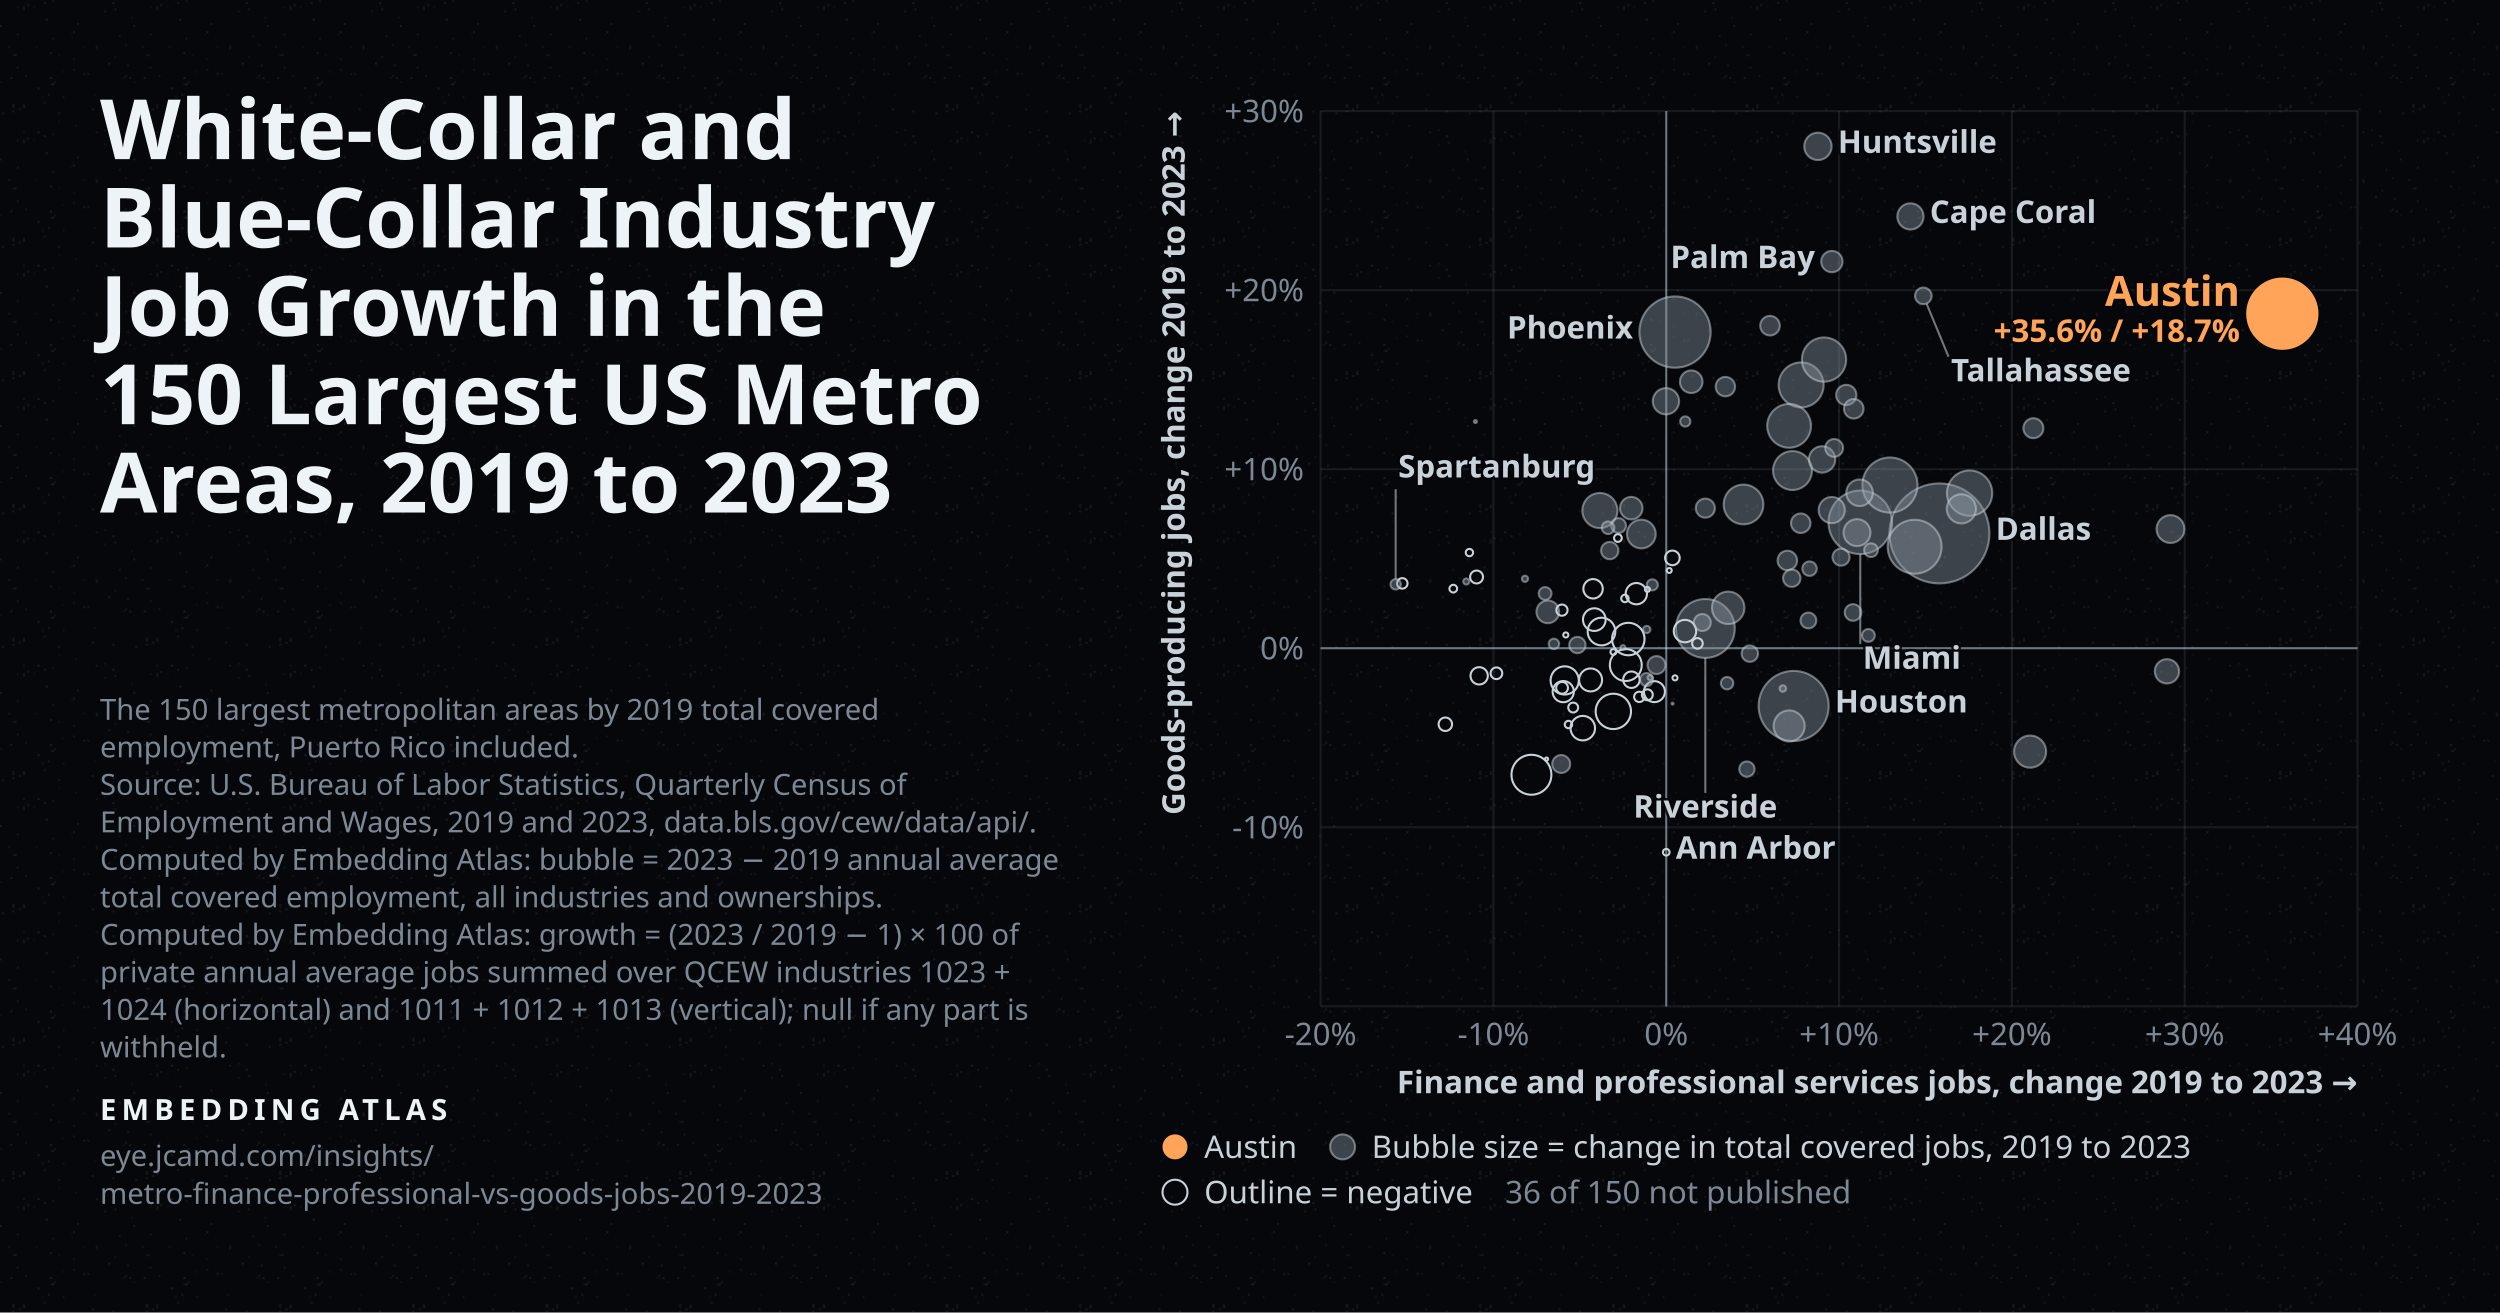
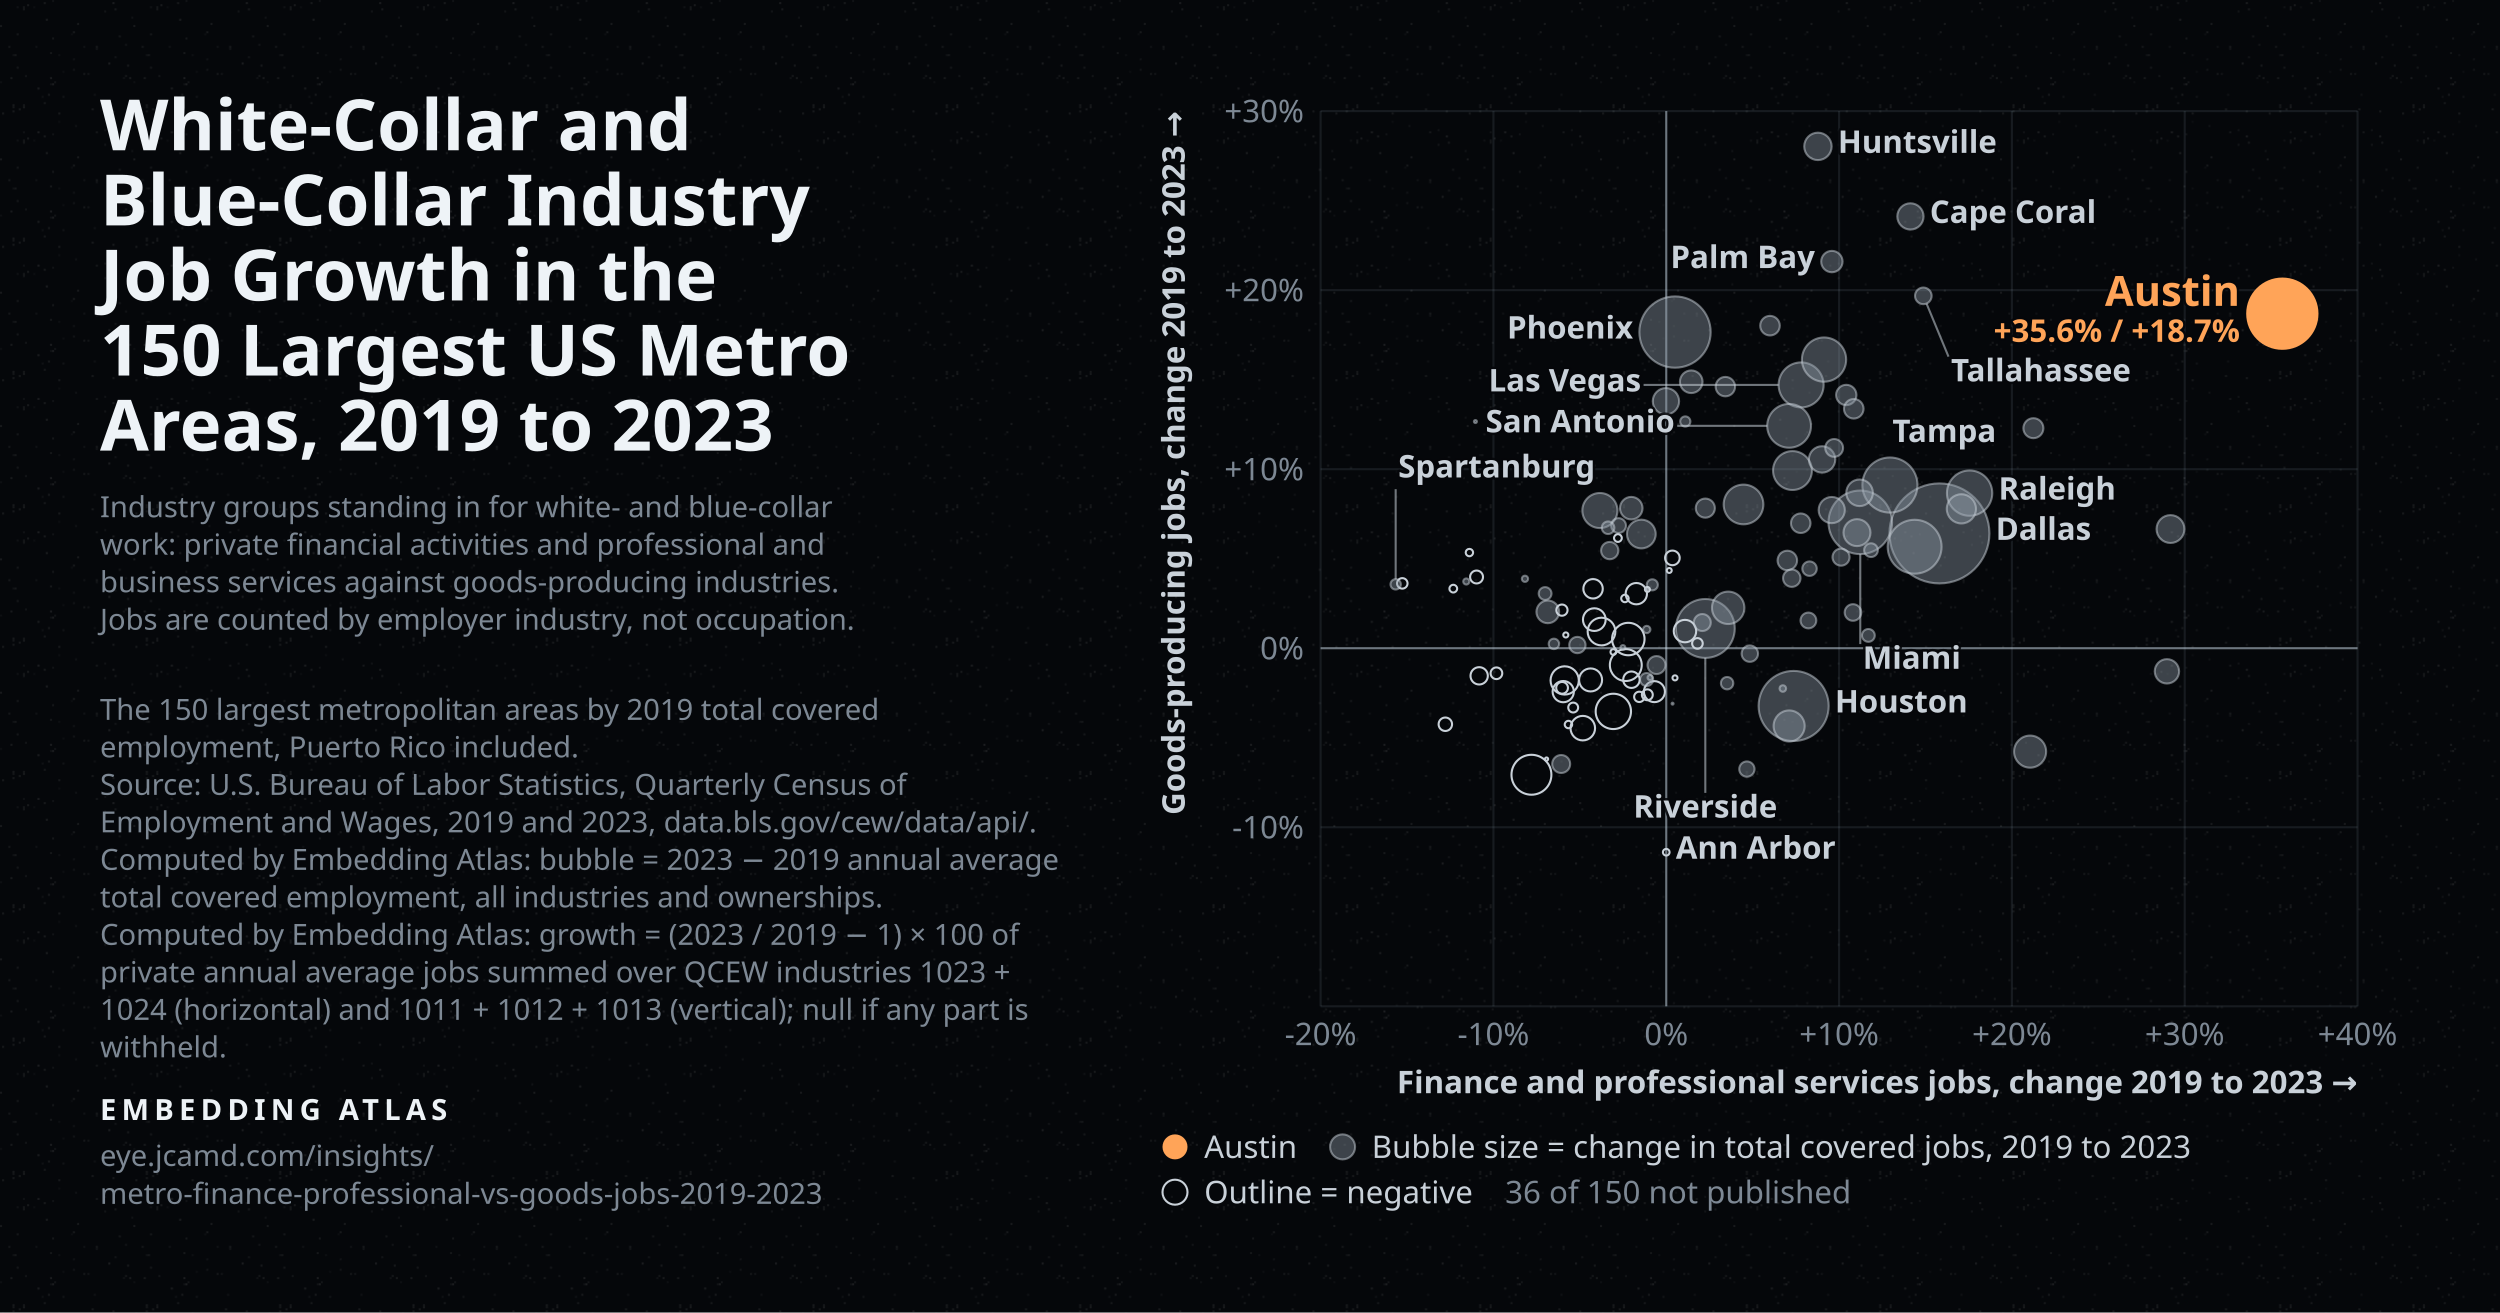
- <svg xmlns="http://www.w3.org/2000/svg" width="1200" height="630" viewBox="0 0 1200 630" role="img" aria-labelledby="ie9edce151e2ad-t ie9edce151e2ad-d" font-family="Geist,system-ui,sans-serif">
+ <svg xmlns="http://www.w3.org/2000/svg" width="1200" height="630" viewBox="0 0 1200 630" role="img" aria-labelledby="ib3ee225562d2b-t ib3ee225562d2b-d" font-family="Geist,system-ui,sans-serif">
  <defs>
-     <pattern id="ie9edce151e2ad-grain" width="64" height="64" patternUnits="userSpaceOnUse">
+     <pattern id="ib3ee225562d2b-grain" width="64" height="64" patternUnits="userSpaceOnUse">
      <rect x="60" y="21" width="1" height="1" fill="#ffffff" fill-opacity="0.05" />
      <rect x="0" y="39" width="1" height="1" fill="#ffffff" fill-opacity="0.03" />
      <rect x="44" y="52" width="1" height="1" fill="#ffffff" fill-opacity="0.07" />
      <rect x="60" y="36" width="1" height="1" fill="#ffffff" fill-opacity="0.06" />
      <rect x="46" y="63" width="1" height="1" fill="#ffffff" fill-opacity="0.06" />
      <rect x="28" y="54" width="1" height="1" fill="#ffffff" fill-opacity="0.07" />
      <rect x="57" y="17" width="1" height="1" fill="#ffffff" fill-opacity="0.06" />
      <rect x="46" y="22" width="1" height="1" fill="#ffffff" fill-opacity="0.07" />
      <rect x="6" y="26" width="1" height="1" fill="#ffffff" fill-opacity="0.04" />
      <rect x="8" y="16" width="1" height="1" fill="#ffffff" fill-opacity="0.06" />
      <rect x="16" y="3" width="1" height="1" fill="#ffffff" fill-opacity="0.03" />
      <rect x="23" y="45" width="1" height="1" fill="#ffffff" fill-opacity="0.07" />
      <rect x="35" y="28" width="1" height="1" fill="#ffffff" fill-opacity="0.04" />
      <rect x="8" y="3" width="1" height="1" fill="#ffffff" fill-opacity="0.04" />
      <rect x="25" y="0" width="1" height="1" fill="#ffffff" fill-opacity="0.04" />
      <rect x="22" y="9" width="1" height="1" fill="#ffffff" fill-opacity="0.08" />
      <rect x="6" y="50" width="1" height="1" fill="#ffffff" fill-opacity="0.07" />
      <rect x="37" y="11" width="1" height="1" fill="#ffffff" fill-opacity="0.07" />
      <rect x="8" y="32" width="1" height="1" fill="#ffffff" fill-opacity="0.06" />
      <rect x="24" y="37" width="1" height="1" fill="#ffffff" fill-opacity="0.08" />
      <rect x="6" y="53" width="1" height="1" fill="#ffffff" fill-opacity="0.07" />
      <rect x="9" y="52" width="1" height="1" fill="#ffffff" fill-opacity="0.07" />
      <rect x="42" y="35" width="1" height="1" fill="#ffffff" fill-opacity="0.05" />
      <rect x="63" y="8" width="1" height="1" fill="#ffffff" fill-opacity="0.04" />
      <rect x="18" y="42" width="1" height="1" fill="#ffffff" fill-opacity="0.08" />
      <rect x="40" y="35" width="1" height="1" fill="#ffffff" fill-opacity="0.06" />
      <rect x="11" y="51" width="1" height="1" fill="#ffffff" fill-opacity="0.07" />
      <rect x="26" y="39" width="1" height="1" fill="#ffffff" fill-opacity="0.05" />
      <rect x="21" y="1" width="1" height="1" fill="#ffffff" fill-opacity="0.07" />
      <rect x="1" y="54" width="1" height="1" fill="#ffffff" fill-opacity="0.07" />
      <rect x="30" y="34" width="1" height="1" fill="#ffffff" fill-opacity="0.03" />
      <rect x="45" y="45" width="1" height="1" fill="#ffffff" fill-opacity="0.04" />
      <rect x="36" y="60" width="1" height="1" fill="#ffffff" fill-opacity="0.04" />
      <rect x="62" y="37" width="1" height="1" fill="#ffffff" fill-opacity="0.07" />
      <rect x="17" y="22" width="1" height="1" fill="#ffffff" fill-opacity="0.04" />
      <rect x="59" y="37" width="1" height="1" fill="#ffffff" fill-opacity="0.04" />
      <rect x="52" y="30" width="1" height="1" fill="#ffffff" fill-opacity="0.08" />
      <rect x="28" y="58" width="1" height="1" fill="#ffffff" fill-opacity="0.03" />
      <rect x="11" y="4" width="1" height="1" fill="#ffffff" fill-opacity="0.06" />
      <rect x="34" y="16" width="1" height="1" fill="#ffffff" fill-opacity="0.03" />
      <rect x="20" y="46" width="1" height="1" fill="#ffffff" fill-opacity="0.04" />
      <rect x="25" y="40" width="1" height="1" fill="#ffffff" fill-opacity="0.08" />
      <rect x="40" y="22" width="1" height="1" fill="#ffffff" fill-opacity="0.04" />
      <rect x="35" y="15" width="1" height="1" fill="#ffffff" fill-opacity="0.07" />
      <rect x="11" y="3" width="1" height="1" fill="#ffffff" fill-opacity="0.06" />
      <rect x="21" y="49" width="1" height="1" fill="#ffffff" fill-opacity="0.06" />
      <rect x="11" y="50" width="1" height="1" fill="#ffffff" fill-opacity="0.06" />
      <rect x="0" y="12" width="1" height="1" fill="#ffffff" fill-opacity="0.07" />
      <rect x="55" y="4" width="1" height="1" fill="#ffffff" fill-opacity="0.07" />
      <rect x="7" y="26" width="1" height="1" fill="#ffffff" fill-opacity="0.06" />
      <rect x="61" y="31" width="1" height="1" fill="#ffffff" fill-opacity="0.07" />
      <rect x="35" y="33" width="1" height="1" fill="#ffffff" fill-opacity="0.05" />
      <rect x="54" y="1" width="1" height="1" fill="#ffffff" fill-opacity="0.08" />
      <rect x="46" y="23" width="1" height="1" fill="#ffffff" fill-opacity="0.05" />
      <rect x="12" y="36" width="1" height="1" fill="#ffffff" fill-opacity="0.05" />
      <rect x="50" y="5" width="1" height="1" fill="#ffffff" fill-opacity="0.05" />
      <rect x="5" y="37" width="1" height="1" fill="#ffffff" fill-opacity="0.07" />
      <rect x="30" y="46" width="1" height="1" fill="#ffffff" fill-opacity="0.05" />
      <rect x="18" y="63" width="1" height="1" fill="#ffffff" fill-opacity="0.08" />
      <rect x="6" y="51" width="1" height="1" fill="#ffffff" fill-opacity="0.06" />
      <rect x="11" y="63" width="1" height="1" fill="#ffffff" fill-opacity="0.04" />
      <rect x="4" y="22" width="1" height="1" fill="#ffffff" fill-opacity="0.06" />
      <rect x="24" y="40" width="1" height="1" fill="#ffffff" fill-opacity="0.04" />
      <rect x="24" y="25" width="1" height="1" fill="#ffffff" fill-opacity="0.06" />
      <rect x="25" y="18" width="1" height="1" fill="#ffffff" fill-opacity="0.06" />
      <rect x="28" y="26" width="1" height="1" fill="#ffffff" fill-opacity="0.03" />
      <rect x="55" y="27" width="1" height="1" fill="#ffffff" fill-opacity="0.05" />
      <rect x="54" y="53" width="1" height="1" fill="#ffffff" fill-opacity="0.07" />
      <rect x="50" y="62" width="1" height="1" fill="#ffffff" fill-opacity="0.04" />
      <rect x="13" y="2" width="1" height="1" fill="#ffffff" fill-opacity="0.07" />
    </pattern>
  </defs>
  <rect x="0" y="0" width="1200" height="630" fill="#05070a" />
-   <rect x="0" y="0" width="1200" height="630" fill="url(#ie9edce151e2ad-grain)" />
+   <rect x="0" y="0" width="1200" height="630" fill="url(#ib3ee225562d2b-grain)" />
  <line x1="633.89" y1="53.33" x2="633.89" y2="483.02" stroke="#b4d2eb" stroke-opacity="0.1" stroke-width="1" />
  <line x1="716.85" y1="53.33" x2="716.85" y2="483.02" stroke="#b4d2eb" stroke-opacity="0.1" stroke-width="1" />
  <line x1="799.8" y1="53.33" x2="799.8" y2="483.02" stroke="#b4d2eb" stroke-opacity="0.1" stroke-width="1" />
  <line x1="882.76" y1="53.33" x2="882.76" y2="483.02" stroke="#b4d2eb" stroke-opacity="0.1" stroke-width="1" />
  <line x1="965.71" y1="53.33" x2="965.71" y2="483.02" stroke="#b4d2eb" stroke-opacity="0.1" stroke-width="1" />
  <line x1="1048.67" y1="53.33" x2="1048.67" y2="483.02" stroke="#b4d2eb" stroke-opacity="0.1" stroke-width="1" />
  <line x1="1131.62" y1="53.33" x2="1131.62" y2="483.02" stroke="#b4d2eb" stroke-opacity="0.1" stroke-width="1" />
  <line x1="633.89" y1="483.02" x2="1131.62" y2="483.02" stroke="#b4d2eb" stroke-opacity="0.1" stroke-width="1" />
  <line x1="633.89" y1="397.08" x2="1131.62" y2="397.08" stroke="#b4d2eb" stroke-opacity="0.1" stroke-width="1" />
  <line x1="633.89" y1="311.14" x2="1131.62" y2="311.14" stroke="#b4d2eb" stroke-opacity="0.1" stroke-width="1" />
  <line x1="633.89" y1="225.21" x2="1131.62" y2="225.21" stroke="#b4d2eb" stroke-opacity="0.1" stroke-width="1" />
  <line x1="633.89" y1="139.26" x2="1131.62" y2="139.26" stroke="#b4d2eb" stroke-opacity="0.1" stroke-width="1" />
  <line x1="633.89" y1="53.32" x2="1131.62" y2="53.32" stroke="#b4d2eb" stroke-opacity="0.1" stroke-width="1" />
  <line x1="799.8" y1="53.33" x2="799.8" y2="483.02" stroke="#d6e6f2" stroke-opacity="0.45" stroke-width="1" />
  <line x1="633.89" y1="311.14" x2="1131.62" y2="311.14" stroke="#d6e6f2" stroke-opacity="0.45" stroke-width="1" />
  <circle cx="930.93" cy="256.04" r="24" fill="#8b96a3" fill-opacity="0.42" stroke="#c9d1d9" stroke-opacity="0.5" stroke-width="1" />
  <circle cx="1095.52" cy="150.57" r="17.35" fill="#ffa458" />
  <circle cx="804.01" cy="159.39" r="17.11" fill="#8b96a3" fill-opacity="0.42" stroke="#c9d1d9" stroke-opacity="0.5" stroke-width="1" />
  <circle cx="860.95" cy="338.86" r="16.82" fill="#8b96a3" fill-opacity="0.42" stroke="#c9d1d9" stroke-opacity="0.5" stroke-width="1" />
  <circle cx="892.93" cy="250.71" r="15.26" fill="#8b96a3" fill-opacity="0.42" stroke="#c9d1d9" stroke-opacity="0.5" stroke-width="1" />
  <circle cx="818.55" cy="301.66" r="14.14" fill="#8b96a3" fill-opacity="0.42" stroke="#c9d1d9" stroke-opacity="0.5" stroke-width="1" />
  <circle cx="907.16" cy="232.82" r="13.23" fill="#8b96a3" fill-opacity="0.42" stroke="#c9d1d9" stroke-opacity="0.5" stroke-width="1" />
  <circle cx="919.02" cy="262.43" r="12.94" fill="#8b96a3" fill-opacity="0.42" stroke="#c9d1d9" stroke-opacity="0.5" stroke-width="1" />
  <circle cx="945.41" cy="236.7" r="10.88" fill="#8b96a3" fill-opacity="0.42" stroke="#c9d1d9" stroke-opacity="0.5" stroke-width="1" />
  <circle cx="864.54" cy="184.76" r="10.81" fill="#8b96a3" fill-opacity="0.42" stroke="#c9d1d9" stroke-opacity="0.5" stroke-width="1" />
  <circle cx="875.54" cy="172.6" r="10.62" fill="#8b96a3" fill-opacity="0.42" stroke="#c9d1d9" stroke-opacity="0.5" stroke-width="1" />
  <circle cx="858.77" cy="204.4" r="10.51" fill="#8b96a3" fill-opacity="0.42" stroke="#c9d1d9" stroke-opacity="0.5" stroke-width="1" />
  <circle cx="735.09" cy="371.88" r="9.58" fill="none" stroke="#c9d1d9" stroke-width="1" />
  <circle cx="836.89" cy="242.14" r="9.53" fill="#8b96a3" fill-opacity="0.42" stroke="#c9d1d9" stroke-opacity="0.5" stroke-width="1" />
  <circle cx="860.39" cy="225.86" r="9.33" fill="#8b96a3" fill-opacity="0.42" stroke="#c9d1d9" stroke-opacity="0.5" stroke-width="1" />
  <circle cx="774.4" cy="341.47" r="8.48" fill="none" stroke="#c9d1d9" stroke-width="1" />
  <circle cx="767.95" cy="245.06" r="8.42" fill="#8b96a3" fill-opacity="0.42" stroke="#c9d1d9" stroke-opacity="0.5" stroke-width="1" />
  <circle cx="781.59" cy="306.74" r="7.79" fill="none" stroke="#c9d1d9" stroke-width="1" />
  <circle cx="829.53" cy="291.75" r="7.78" fill="#8b96a3" fill-opacity="0.42" stroke="#c9d1d9" stroke-opacity="0.5" stroke-width="1" />
  <circle cx="974.45" cy="360.78" r="7.7" fill="#8b96a3" fill-opacity="0.42" stroke="#c9d1d9" stroke-opacity="0.5" stroke-width="1" />
  <circle cx="780.38" cy="319.23" r="7.65" fill="none" stroke="#c9d1d9" stroke-width="1" />
  <circle cx="858.79" cy="348.47" r="7.46" fill="#8b96a3" fill-opacity="0.42" stroke="#c9d1d9" stroke-opacity="0.5" stroke-width="1" />
  <circle cx="941.46" cy="244.25" r="7.01" fill="#8b96a3" fill-opacity="0.42" stroke="#c9d1d9" stroke-opacity="0.5" stroke-width="1" />
  <circle cx="787.84" cy="256.33" r="6.9" fill="#8b96a3" fill-opacity="0.42" stroke="#c9d1d9" stroke-opacity="0.5" stroke-width="1" />
  <circle cx="751.05" cy="326.61" r="6.78" fill="none" stroke="#c9d1d9" stroke-width="1" />
  <circle cx="1041.84" cy="253.94" r="6.69" fill="#8b96a3" fill-opacity="0.42" stroke="#c9d1d9" stroke-opacity="0.5" stroke-width="1" />
  <circle cx="768.72" cy="303.14" r="6.65" fill="none" stroke="#c9d1d9" stroke-width="1" />
  <circle cx="872.61" cy="70.26" r="6.58" fill="#8b96a3" fill-opacity="0.42" stroke="#c9d1d9" stroke-opacity="0.5" stroke-width="1" />
  <circle cx="891.35" cy="255.66" r="6.48" fill="#8b96a3" fill-opacity="0.42" stroke="#c9d1d9" stroke-opacity="0.5" stroke-width="1" />
  <circle cx="892.6" cy="236.54" r="6.39" fill="#8b96a3" fill-opacity="0.42" stroke="#c9d1d9" stroke-opacity="0.5" stroke-width="1" />
  <circle cx="874.6" cy="220.52" r="6.34" fill="#8b96a3" fill-opacity="0.42" stroke="#c9d1d9" stroke-opacity="0.5" stroke-width="1" />
  <circle cx="799.65" cy="192.6" r="6.32" fill="#8b96a3" fill-opacity="0.42" stroke="#c9d1d9" stroke-opacity="0.5" stroke-width="1" />
  <circle cx="917.01" cy="103.88" r="6.3" fill="#8b96a3" fill-opacity="0.42" stroke="#c9d1d9" stroke-opacity="0.5" stroke-width="1" />
  <circle cx="879.24" cy="244.83" r="6.29" fill="#8b96a3" fill-opacity="0.42" stroke="#c9d1d9" stroke-opacity="0.5" stroke-width="1" />
  <circle cx="759.74" cy="349.51" r="5.89" fill="none" stroke="#c9d1d9" stroke-width="1" />
  <circle cx="1040.13" cy="322.24" r="5.85" fill="#8b96a3" fill-opacity="0.42" stroke="#c9d1d9" stroke-opacity="0.5" stroke-width="1" />
  <circle cx="763.48" cy="326.37" r="5.52" fill="none" stroke="#c9d1d9" stroke-width="1" />
  <circle cx="765.27" cy="297.42" r="5.45" fill="none" stroke="#c9d1d9" stroke-width="1" />
  <circle cx="742.94" cy="293.69" r="5.45" fill="#8b96a3" fill-opacity="0.42" stroke="#c9d1d9" stroke-opacity="0.5" stroke-width="1" />
  <circle cx="811.79" cy="183.24" r="5.43" fill="#8b96a3" fill-opacity="0.42" stroke="#c9d1d9" stroke-opacity="0.5" stroke-width="1" />
  <circle cx="783.01" cy="243.92" r="5.41" fill="#8b96a3" fill-opacity="0.42" stroke="#c9d1d9" stroke-opacity="0.5" stroke-width="1" />
  <circle cx="808.79" cy="302.92" r="5.39" fill="none" stroke="#c9d1d9" stroke-width="1" />
  <circle cx="879.3" cy="125.55" r="5.13" fill="#8b96a3" fill-opacity="0.42" stroke="#c9d1d9" stroke-opacity="0.5" stroke-width="1" />
  <circle cx="785.44" cy="284.96" r="5.12" fill="none" stroke="#c9d1d9" stroke-width="1" />
  <circle cx="750.35" cy="331.98" r="5.1" fill="none" stroke="#c9d1d9" stroke-width="1" />
  <circle cx="794.12" cy="331.99" r="5.04" fill="none" stroke="#c9d1d9" stroke-width="1" />
  <circle cx="886.21" cy="189.59" r="4.88" fill="#8b96a3" fill-opacity="0.42" stroke="#c9d1d9" stroke-opacity="0.5" stroke-width="1" />
  <circle cx="976.03" cy="205.53" r="4.8" fill="#8b96a3" fill-opacity="0.42" stroke="#c9d1d9" stroke-opacity="0.5" stroke-width="1" />
  <circle cx="889.81" cy="196.21" r="4.7" fill="#8b96a3" fill-opacity="0.42" stroke="#c9d1d9" stroke-opacity="0.5" stroke-width="1" />
  <circle cx="849.6" cy="156.32" r="4.7" fill="#8b96a3" fill-opacity="0.42" stroke="#c9d1d9" stroke-opacity="0.5" stroke-width="1" />
  <circle cx="864.35" cy="251.15" r="4.69" fill="#8b96a3" fill-opacity="0.42" stroke="#c9d1d9" stroke-opacity="0.5" stroke-width="1" />
  <circle cx="857.92" cy="269.03" r="4.69" fill="#8b96a3" fill-opacity="0.42" stroke="#c9d1d9" stroke-opacity="0.5" stroke-width="1" />
  <circle cx="764.67" cy="282.62" r="4.66" fill="none" stroke="#c9d1d9" stroke-width="1" />
  <circle cx="828.18" cy="185.58" r="4.66" fill="#8b96a3" fill-opacity="0.42" stroke="#c9d1d9" stroke-opacity="0.5" stroke-width="1" />
  <circle cx="818.55" cy="243.9" r="4.59" fill="#8b96a3" fill-opacity="0.42" stroke="#c9d1d9" stroke-opacity="0.5" stroke-width="1" />
  <circle cx="749.37" cy="366.72" r="4.32" fill="#8b96a3" fill-opacity="0.42" stroke="#c9d1d9" stroke-opacity="0.5" stroke-width="1" />
  <circle cx="795.12" cy="319.23" r="4.32" fill="#8b96a3" fill-opacity="0.42" stroke="#c9d1d9" stroke-opacity="0.5" stroke-width="1" />
  <circle cx="880.4" cy="215.01" r="4.28" fill="#8b96a3" fill-opacity="0.42" stroke="#c9d1d9" stroke-opacity="0.5" stroke-width="1" />
  <circle cx="860.05" cy="277.52" r="4.19" fill="#8b96a3" fill-opacity="0.42" stroke="#c9d1d9" stroke-opacity="0.5" stroke-width="1" />
  <circle cx="772.67" cy="264.28" r="4.16" fill="#8b96a3" fill-opacity="0.42" stroke="#c9d1d9" stroke-opacity="0.5" stroke-width="1" />
  <circle cx="710" cy="324.4" r="4.16" fill="none" stroke="#c9d1d9" stroke-width="1" />
  <circle cx="883.7" cy="267.43" r="4.1" fill="#8b96a3" fill-opacity="0.42" stroke="#c9d1d9" stroke-opacity="0.5" stroke-width="1" />
  <circle cx="817.1" cy="298.81" r="4.08" fill="#8b96a3" fill-opacity="0.42" stroke="#c9d1d9" stroke-opacity="0.5" stroke-width="1" />
  <circle cx="889.43" cy="293.99" r="3.99" fill="#8b96a3" fill-opacity="0.42" stroke="#c9d1d9" stroke-opacity="0.5" stroke-width="1" />
  <circle cx="923.2" cy="142.01" r="3.99" fill="#8b96a3" fill-opacity="0.42" stroke="#c9d1d9" stroke-opacity="0.5" stroke-width="1" />
  <circle cx="783.09" cy="326.26" r="3.95" fill="none" stroke="#c9d1d9" stroke-width="1" />
  <circle cx="839.92" cy="313.75" r="3.94" fill="#8b96a3" fill-opacity="0.42" stroke="#c9d1d9" stroke-opacity="0.5" stroke-width="1" />
  <circle cx="757.15" cy="309.61" r="3.92" fill="#8b96a3" fill-opacity="0.42" stroke="#c9d1d9" stroke-opacity="0.5" stroke-width="1" />
  <circle cx="868.04" cy="297.83" r="3.79" fill="#8b96a3" fill-opacity="0.42" stroke="#c9d1d9" stroke-opacity="0.5" stroke-width="1" />
  <circle cx="838.51" cy="369.16" r="3.67" fill="#8b96a3" fill-opacity="0.42" stroke="#c9d1d9" stroke-opacity="0.5" stroke-width="1" />
  <circle cx="776.91" cy="252.27" r="3.56" fill="#8b96a3" fill-opacity="0.42" stroke="#c9d1d9" stroke-opacity="0.5" stroke-width="1" />
  <circle cx="802.75" cy="267.79" r="3.51" fill="none" stroke="#c9d1d9" stroke-width="1" />
  <circle cx="868.58" cy="272.96" r="3.47" fill="#8b96a3" fill-opacity="0.42" stroke="#c9d1d9" stroke-opacity="0.5" stroke-width="1" />
  <circle cx="898.08" cy="264.08" r="3.3" fill="#8b96a3" fill-opacity="0.42" stroke="#c9d1d9" stroke-opacity="0.5" stroke-width="1" />
  <circle cx="693.76" cy="347.64" r="3.23" fill="none" stroke="#c9d1d9" stroke-width="1" />
  <circle cx="790.37" cy="326.19" r="3.14" fill="#8b96a3" fill-opacity="0.42" stroke="#c9d1d9" stroke-opacity="0.5" stroke-width="1" />
  <circle cx="708.75" cy="276.96" r="3.1" fill="none" stroke="#c9d1d9" stroke-width="1" />
  <circle cx="741.65" cy="284.89" r="3.08" fill="#8b96a3" fill-opacity="0.42" stroke="#c9d1d9" stroke-opacity="0.5" stroke-width="1" />
  <circle cx="896.82" cy="305" r="3.08" fill="#8b96a3" fill-opacity="0.42" stroke="#c9d1d9" stroke-opacity="0.5" stroke-width="1" />
  <circle cx="771.88" cy="253.32" r="3.02" fill="#8b96a3" fill-opacity="0.42" stroke="#c9d1d9" stroke-opacity="0.5" stroke-width="1" />
  <circle cx="829.01" cy="327.93" r="2.98" fill="#8b96a3" fill-opacity="0.42" stroke="#c9d1d9" stroke-opacity="0.5" stroke-width="1" />
  <circle cx="749.8" cy="330.16" r="2.82" fill="none" stroke="#c9d1d9" stroke-width="1" />
  <circle cx="718.29" cy="323.17" r="2.8" fill="none" stroke="#c9d1d9" stroke-width="1" />
  <circle cx="749.73" cy="292.86" r="2.69" fill="none" stroke="#c9d1d9" stroke-width="1" />
  <circle cx="793.11" cy="280.72" r="2.66" fill="#8b96a3" fill-opacity="0.42" stroke="#c9d1d9" stroke-opacity="0.5" stroke-width="1" />
  <circle cx="790.72" cy="333.5" r="2.61" fill="none" stroke="#c9d1d9" stroke-width="1" />
  <circle cx="814.76" cy="308.84" r="2.55" fill="none" stroke="#c9d1d9" stroke-width="1" />
  <circle cx="673.1" cy="280.02" r="2.52" fill="none" stroke="#c9d1d9" stroke-width="1" />
  <circle cx="745.87" cy="309.06" r="2.5" fill="#8b96a3" fill-opacity="0.42" stroke="#c9d1d9" stroke-opacity="0.5" stroke-width="1" />
  <circle cx="669.92" cy="280.48" r="2.49" fill="#8b96a3" fill-opacity="0.42" stroke="#c9d1d9" stroke-opacity="0.5" stroke-width="1" />
  <circle cx="786.86" cy="334.49" r="2.48" fill="none" stroke="#c9d1d9" stroke-width="1" />
  <circle cx="808.94" cy="202.32" r="2.45" fill="#8b96a3" fill-opacity="0.42" stroke="#c9d1d9" stroke-opacity="0.5" stroke-width="1" />
  <circle cx="755.13" cy="339.62" r="2.37" fill="none" stroke="#c9d1d9" stroke-width="1" />
  <circle cx="776.6" cy="258.26" r="1.86" fill="none" stroke="#c9d1d9" stroke-width="1" />
  <circle cx="697.58" cy="282.55" r="1.85" fill="none" stroke="#c9d1d9" stroke-width="1" />
  <circle cx="779.96" cy="287.26" r="1.79" fill="none" stroke="#c9d1d9" stroke-width="1" />
  <circle cx="752.85" cy="347.77" r="1.78" fill="none" stroke="#c9d1d9" stroke-width="1" />
  <circle cx="705.31" cy="265.23" r="1.77" fill="none" stroke="#c9d1d9" stroke-width="1" />
  <circle cx="790.43" cy="302.15" r="1.76" fill="#8b96a3" fill-opacity="0.42" stroke="#c9d1d9" stroke-opacity="0.5" stroke-width="1" />
  <circle cx="799.8" cy="409.07" r="1.61" fill="none" stroke="#c9d1d9" stroke-width="1" />
  <circle cx="855.76" cy="330.49" r="1.58" fill="#8b96a3" fill-opacity="0.42" stroke="#c9d1d9" stroke-opacity="0.5" stroke-width="1" />
  <circle cx="731.99" cy="277.82" r="1.51" fill="#8b96a3" fill-opacity="0.42" stroke="#c9d1d9" stroke-opacity="0.5" stroke-width="1" />
  <circle cx="703.82" cy="279.12" r="1.48" fill="#8b96a3" fill-opacity="0.42" stroke="#c9d1d9" stroke-opacity="0.5" stroke-width="1" />
  <circle cx="774.41" cy="312.96" r="1.38" fill="none" stroke="#c9d1d9" stroke-width="1" />
  <circle cx="792.03" cy="325.25" r="1.24" fill="#8b96a3" fill-opacity="0.42" stroke="#c9d1d9" stroke-opacity="0.5" stroke-width="1" />
  <circle cx="751.59" cy="304.78" r="1.23" fill="none" stroke="#c9d1d9" stroke-width="1" />
  <circle cx="804" cy="325.38" r="1.22" fill="none" stroke="#c9d1d9" stroke-width="1" />
  <circle cx="801.24" cy="273.83" r="1.19" fill="none" stroke="#c9d1d9" stroke-width="1" />
  <circle cx="778.99" cy="310.81" r="1.19" fill="#8b96a3" fill-opacity="0.42" stroke="#c9d1d9" stroke-opacity="0.5" stroke-width="1" />
  <circle cx="790.78" cy="282.93" r="1.18" fill="none" stroke="#c9d1d9" stroke-width="1" />
  <circle cx="790.32" cy="282.9" r="0.79" fill="#8b96a3" fill-opacity="0.42" stroke="#c9d1d9" stroke-opacity="0.5" stroke-width="1" />
  <circle cx="742.34" cy="364.35" r="0.77" fill="none" stroke="#c9d1d9" stroke-width="1" />
  <circle cx="708.2" cy="202.34" r="0.73" fill="#8b96a3" fill-opacity="0.42" stroke="#c9d1d9" stroke-opacity="0.5" stroke-width="1" />
  <circle cx="802.84" cy="337.76" r="0.48" fill="#8b96a3" fill-opacity="0.42" stroke="#c9d1d9" stroke-opacity="0.5" stroke-width="1" />
  <line x1="924.73" y1="145.7" x2="935.29" y2="171.2" stroke="#c9d1d9" stroke-opacity="0.55" stroke-width="1" />
  <line x1="669.92" y1="278" x2="669.92" y2="234.8" stroke="#c9d1d9" stroke-opacity="0.55" stroke-width="1" />
  <line x1="892.93" y1="265.96" x2="892.93" y2="309.16" stroke="#c9d1d9" stroke-opacity="0.55" stroke-width="1" />
  <line x1="818.55" y1="315.79" x2="818.55" y2="380.59" stroke="#c9d1d9" stroke-opacity="0.55" stroke-width="1" />
+   <line x1="853.72" y1="184.76" x2="788.92" y2="184.76" stroke="#c9d1d9" stroke-opacity="0.55" stroke-width="1" />
+   <line x1="848.26" y1="204.4" x2="805.06" y2="204.4" stroke="#c9d1d9" stroke-opacity="0.55" stroke-width="1" />
  <text x="1075.17" y="146.83" font-size="20" font-weight="900" text-anchor="end" fill="none" stroke="#05070a" stroke-opacity="0.85" stroke-width="2.4" stroke-linejoin="round">Austin</text>
  <text x="1075.17" y="146.83" font-size="20" font-weight="900" text-anchor="end" fill="#ffa458">Austin</text>
  <text x="1075.17" y="164.08" font-size="15" font-weight="700" text-anchor="end" fill="none" stroke="#05070a" stroke-opacity="0.85" stroke-width="2.4" stroke-linejoin="round">+35.6% / +18.7%</text>
  <text x="1075.17" y="164.08" font-size="15" font-weight="700" text-anchor="end" fill="#ffa458">+35.6% / +18.7%</text>
  <text x="882.19" y="73.37" font-size="15" font-weight="700" fill="none" stroke="#05070a" stroke-opacity="0.85" stroke-width="2.4" stroke-linejoin="round">Huntsville</text>
  <text x="882.19" y="73.37" font-size="15" font-weight="700" fill="#c9d1d9">Huntsville</text>
  <text x="926.31" y="107" font-size="15" font-weight="700" fill="none" stroke="#05070a" stroke-opacity="0.85" stroke-width="2.4" stroke-linejoin="round">Cape Coral</text>
  <text x="926.31" y="107" font-size="15" font-weight="700" fill="#c9d1d9">Cape Coral</text>
  <text x="871.17" y="128.66" font-size="15" font-weight="700" text-anchor="end" fill="none" stroke="#05070a" stroke-opacity="0.85" stroke-width="2.4" stroke-linejoin="round">Palm Bay</text>
  <text x="871.17" y="128.66" font-size="15" font-weight="700" text-anchor="end" fill="#c9d1d9">Palm Bay</text>
  <text x="936.49" y="183.05" font-size="15" font-weight="700" fill="none" stroke="#05070a" stroke-opacity="0.85" stroke-width="2.4" stroke-linejoin="round">Tallahassee</text>
  <text x="936.49" y="183.05" font-size="15" font-weight="700" fill="#c9d1d9">Tallahassee</text>
  <text x="671.12" y="229.17" font-size="15" font-weight="700" fill="none" stroke="#05070a" stroke-opacity="0.85" stroke-width="2.4" stroke-linejoin="round">Spartanburg</text>
  <text x="671.12" y="229.17" font-size="15" font-weight="700" fill="#c9d1d9">Spartanburg</text>
  <text x="804.41" y="412.19" font-size="15" font-weight="700" fill="none" stroke="#05070a" stroke-opacity="0.85" stroke-width="2.4" stroke-linejoin="round">Ann Arbor</text>
  <text x="804.41" y="412.19" font-size="15" font-weight="700" fill="#c9d1d9">Ann Arbor</text>
  <text x="957.93" y="259.15" font-size="15" font-weight="700" fill="none" stroke="#05070a" stroke-opacity="0.85" stroke-width="2.4" stroke-linejoin="round">Dallas</text>
  <text x="957.93" y="259.15" font-size="15" font-weight="700" fill="#c9d1d9">Dallas</text>
  <text x="783.9" y="162.5" font-size="15" font-weight="700" text-anchor="end" fill="none" stroke="#05070a" stroke-opacity="0.85" stroke-width="2.4" stroke-linejoin="round">Phoenix</text>
  <text x="783.9" y="162.5" font-size="15" font-weight="700" text-anchor="end" fill="#c9d1d9">Phoenix</text>
  <text x="880.77" y="341.97" font-size="15" font-weight="700" fill="none" stroke="#05070a" stroke-opacity="0.85" stroke-width="2.4" stroke-linejoin="round">Houston</text>
  <text x="880.77" y="341.97" font-size="15" font-weight="700" fill="#c9d1d9">Houston</text>
  <text x="894.13" y="321.01" font-size="15" font-weight="700" fill="none" stroke="#05070a" stroke-opacity="0.85" stroke-width="2.4" stroke-linejoin="round">Miami</text>
  <text x="894.13" y="321.01" font-size="15" font-weight="700" fill="#c9d1d9">Miami</text>
  <text x="818.55" y="392.44" font-size="15" font-weight="700" text-anchor="middle" fill="none" stroke="#05070a" stroke-opacity="0.85" stroke-width="2.4" stroke-linejoin="round">Riverside</text>
  <text x="818.55" y="392.44" font-size="15" font-weight="700" text-anchor="middle" fill="#c9d1d9">Riverside</text>
-   <text x="48" y="76.4" font-size="40" font-weight="900" fill="#eef3f7">White-Collar and</text>
-   <text x="48" y="118.8" font-size="40" font-weight="900" fill="#eef3f7">Blue-Collar Industry</text>
-   <text x="48" y="161.2" font-size="40" font-weight="900" fill="#eef3f7">Job Growth in the</text>
-   <text x="48" y="203.6" font-size="40" font-weight="900" fill="#eef3f7">150 Largest US Metro</text>
-   <text x="48" y="246" font-size="40" font-weight="900" fill="#eef3f7">Areas, 2019 to 2023</text>
+   <text x="908.36" y="212.16" font-size="15" font-weight="700" fill="none" stroke="#05070a" stroke-opacity="0.85" stroke-width="2.4" stroke-linejoin="round">Tampa</text>
+   <text x="908.36" y="212.16" font-size="15" font-weight="700" fill="#c9d1d9">Tampa</text>
+   <text x="959.29" y="239.81" font-size="15" font-weight="700" fill="none" stroke="#05070a" stroke-opacity="0.85" stroke-width="2.4" stroke-linejoin="round">Raleigh</text>
+   <text x="959.29" y="239.81" font-size="15" font-weight="700" fill="#c9d1d9">Raleigh</text>
+   <text x="787.72" y="187.87" font-size="15" font-weight="700" text-anchor="end" fill="none" stroke="#05070a" stroke-opacity="0.85" stroke-width="2.4" stroke-linejoin="round">Las Vegas</text>
+   <text x="787.72" y="187.87" font-size="15" font-weight="700" text-anchor="end" fill="#c9d1d9">Las Vegas</text>
+   <text x="803.86" y="207.51" font-size="15" font-weight="700" text-anchor="end" fill="none" stroke="#05070a" stroke-opacity="0.85" stroke-width="2.4" stroke-linejoin="round">San Antonio</text>
+   <text x="803.86" y="207.51" font-size="15" font-weight="700" text-anchor="end" fill="#c9d1d9">San Antonio</text>
+   <text x="48" y="72.14" font-size="34" font-weight="900" fill="#eef3f7">White-Collar and</text>
+   <text x="48" y="108.18" font-size="34" font-weight="900" fill="#eef3f7">Blue-Collar Industry</text>
+   <text x="48" y="144.22" font-size="34" font-weight="900" fill="#eef3f7">Job Growth in the</text>
+   <text x="48" y="180.26" font-size="34" font-weight="900" fill="#eef3f7">150 Largest US Metro</text>
+   <text x="48" y="216.3" font-size="34" font-weight="900" fill="#eef3f7">Areas, 2019 to 2023</text>
+   <text x="48" y="248.27" font-size="14" font-weight="400" fill="#7d8894">Industry groups standing in for white- and blue-collar</text>
+   <text x="48" y="266.27" font-size="14" font-weight="400" fill="#7d8894">work: private financial activities and professional and</text>
+   <text x="48" y="284.27" font-size="14" font-weight="400" fill="#7d8894">business services against goods-producing industries.</text>
+   <text x="48" y="302.27" font-size="14" font-weight="400" fill="#7d8894">Jobs are counted by employer industry, not occupation.</text>
  <text x="633.89" y="501.67" font-size="15" font-weight="400" text-anchor="middle" fill="#7d8894">-20%</text>
  <text x="716.85" y="501.67" font-size="15" font-weight="400" text-anchor="middle" fill="#7d8894">-10%</text>
  <text x="799.8" y="501.67" font-size="15" font-weight="400" text-anchor="middle" fill="#7d8894">0%</text>
  <text x="882.76" y="501.67" font-size="15" font-weight="400" text-anchor="middle" fill="#7d8894">+10%</text>
  <text x="965.71" y="501.67" font-size="15" font-weight="400" text-anchor="middle" fill="#7d8894">+20%</text>
  <text x="1048.67" y="501.67" font-size="15" font-weight="400" text-anchor="middle" fill="#7d8894">+30%</text>
  <text x="1131.62" y="501.67" font-size="15" font-weight="400" text-anchor="middle" fill="#7d8894">+40%</text>
  <text x="1131.62" y="524.75" font-size="15" font-weight="700" text-anchor="end" fill="#c9d1d9">Finance and professional services jobs, change 2019 to 2023 →</text>
  <text x="625.89" y="402.41" font-size="15" font-weight="400" text-anchor="end" fill="#7d8894">-10%</text>
  <text x="625.89" y="316.47" font-size="15" font-weight="400" text-anchor="end" fill="#7d8894">0%</text>
  <text x="625.89" y="230.53" font-size="15" font-weight="400" text-anchor="end" fill="#7d8894">+10%</text>
  <text x="625.89" y="144.59" font-size="15" font-weight="400" text-anchor="end" fill="#7d8894">+20%</text>
  <text x="625.89" y="58.65" font-size="15" font-weight="400" text-anchor="end" fill="#7d8894">+30%</text>
  <text x="568.65" y="53.33" font-size="15" font-weight="700" text-anchor="end" transform="rotate(-90 568.65 53.33)" fill="#c9d1d9">Goods-producing jobs, change 2019 to 2023 →</text>
  <circle cx="564" cy="550.5" r="6" fill="#ffa458" />
  <text x="578" y="555.82" font-size="15" font-weight="400" fill="#c9d1d9">Austin</text>
  <circle cx="644.44" cy="550.5" r="6" fill="#8b96a3" fill-opacity="0.42" stroke="#c9d1d9" stroke-opacity="0.5" stroke-width="1" />
  <text x="658.44" y="555.82" font-size="15" font-weight="400" fill="#c9d1d9">Bubble size = change in total covered jobs, 2019 to 2023</text>
  <circle cx="564" cy="572.25" r="6" fill="none" stroke="#c9d1d9" stroke-width="1" />
  <text x="578" y="577.57" font-size="15" font-weight="400" fill="#c9d1d9">Outline = negative</text>
  <text x="722.47" y="577.57" font-size="15" font-weight="400" fill="#7d8894">36 of 150 not published</text>
  <text x="48" y="345.53" font-size="14" font-weight="400" fill="#7d8894">The 150 largest metropolitan areas by 2019 total covered</text>
  <text x="48" y="363.53" font-size="14" font-weight="400" fill="#7d8894">employment, Puerto Rico included.</text>
  <text x="48" y="381.53" font-size="14" font-weight="400" fill="#7d8894">Source: U.S. Bureau of Labor Statistics, Quarterly Census of</text>
  <text x="48" y="399.53" font-size="14" font-weight="400" fill="#7d8894">Employment and Wages, 2019 and 2023, data.bls.gov/cew/data/api/.</text>
  <text x="48" y="417.53" font-size="14" font-weight="400" fill="#7d8894">Computed by Embedding Atlas: bubble = 2023 − 2019 annual average</text>
  <text x="48" y="435.53" font-size="14" font-weight="400" fill="#7d8894">total covered employment, all industries and ownerships.</text>
  <text x="48" y="453.53" font-size="14" font-weight="400" fill="#7d8894">Computed by Embedding Atlas: growth = (2023 / 2019 − 1) × 100 of</text>
  <text x="48" y="471.53" font-size="14" font-weight="400" fill="#7d8894">private annual average jobs summed over QCEW industries 1023 +</text>
  <text x="48" y="489.53" font-size="14" font-weight="400" fill="#7d8894">1024 (horizontal) and 1011 + 1012 + 1013 (vertical); null if any part is</text>
  <text x="48" y="507.53" font-size="14" font-weight="400" fill="#7d8894">withheld.</text>
  <text x="48" y="537.6" font-size="14" font-weight="900" letter-spacing="2.5" fill="#eef3f7">EMBEDDING ATLAS</text>
  <text x="48" y="559.67" font-size="14" font-weight="400" fill="#7d8894">eye.jcamd.com/insights/</text>
  <text x="48" y="577.87" font-size="14" font-weight="400" fill="#7d8894">metro-finance-professional-vs-goods-jobs-2019-2023</text>
</svg>
